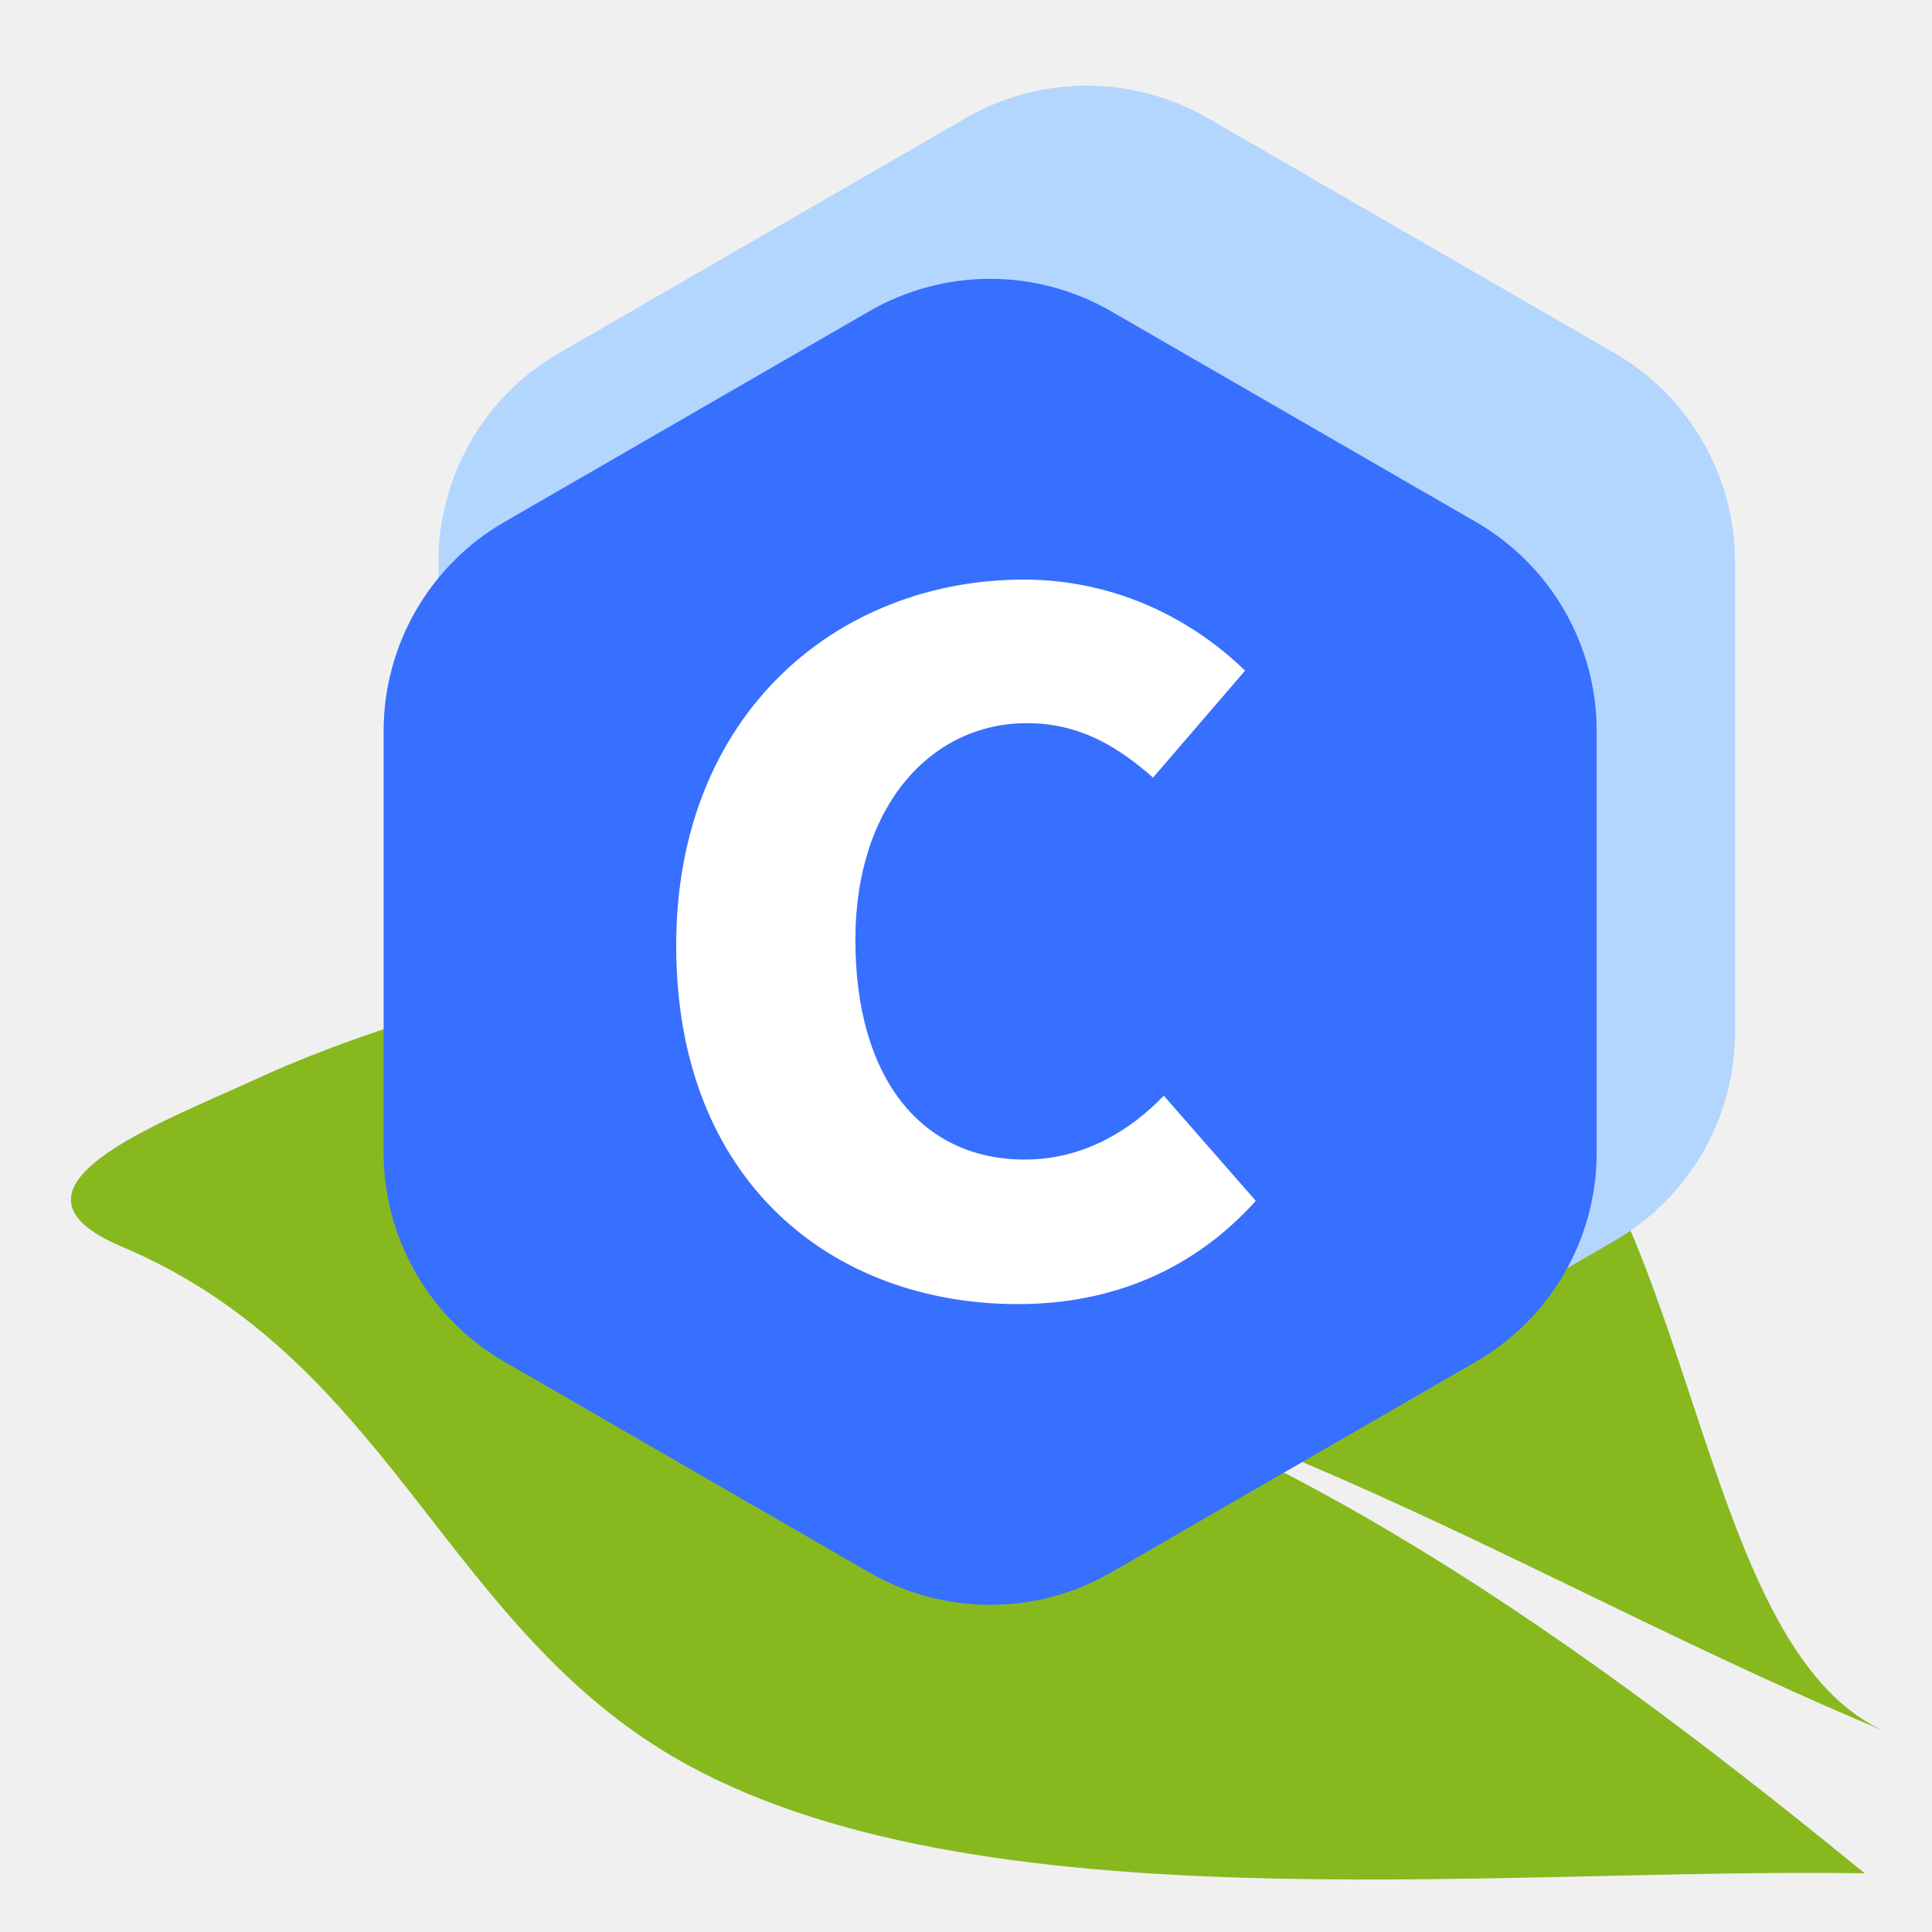
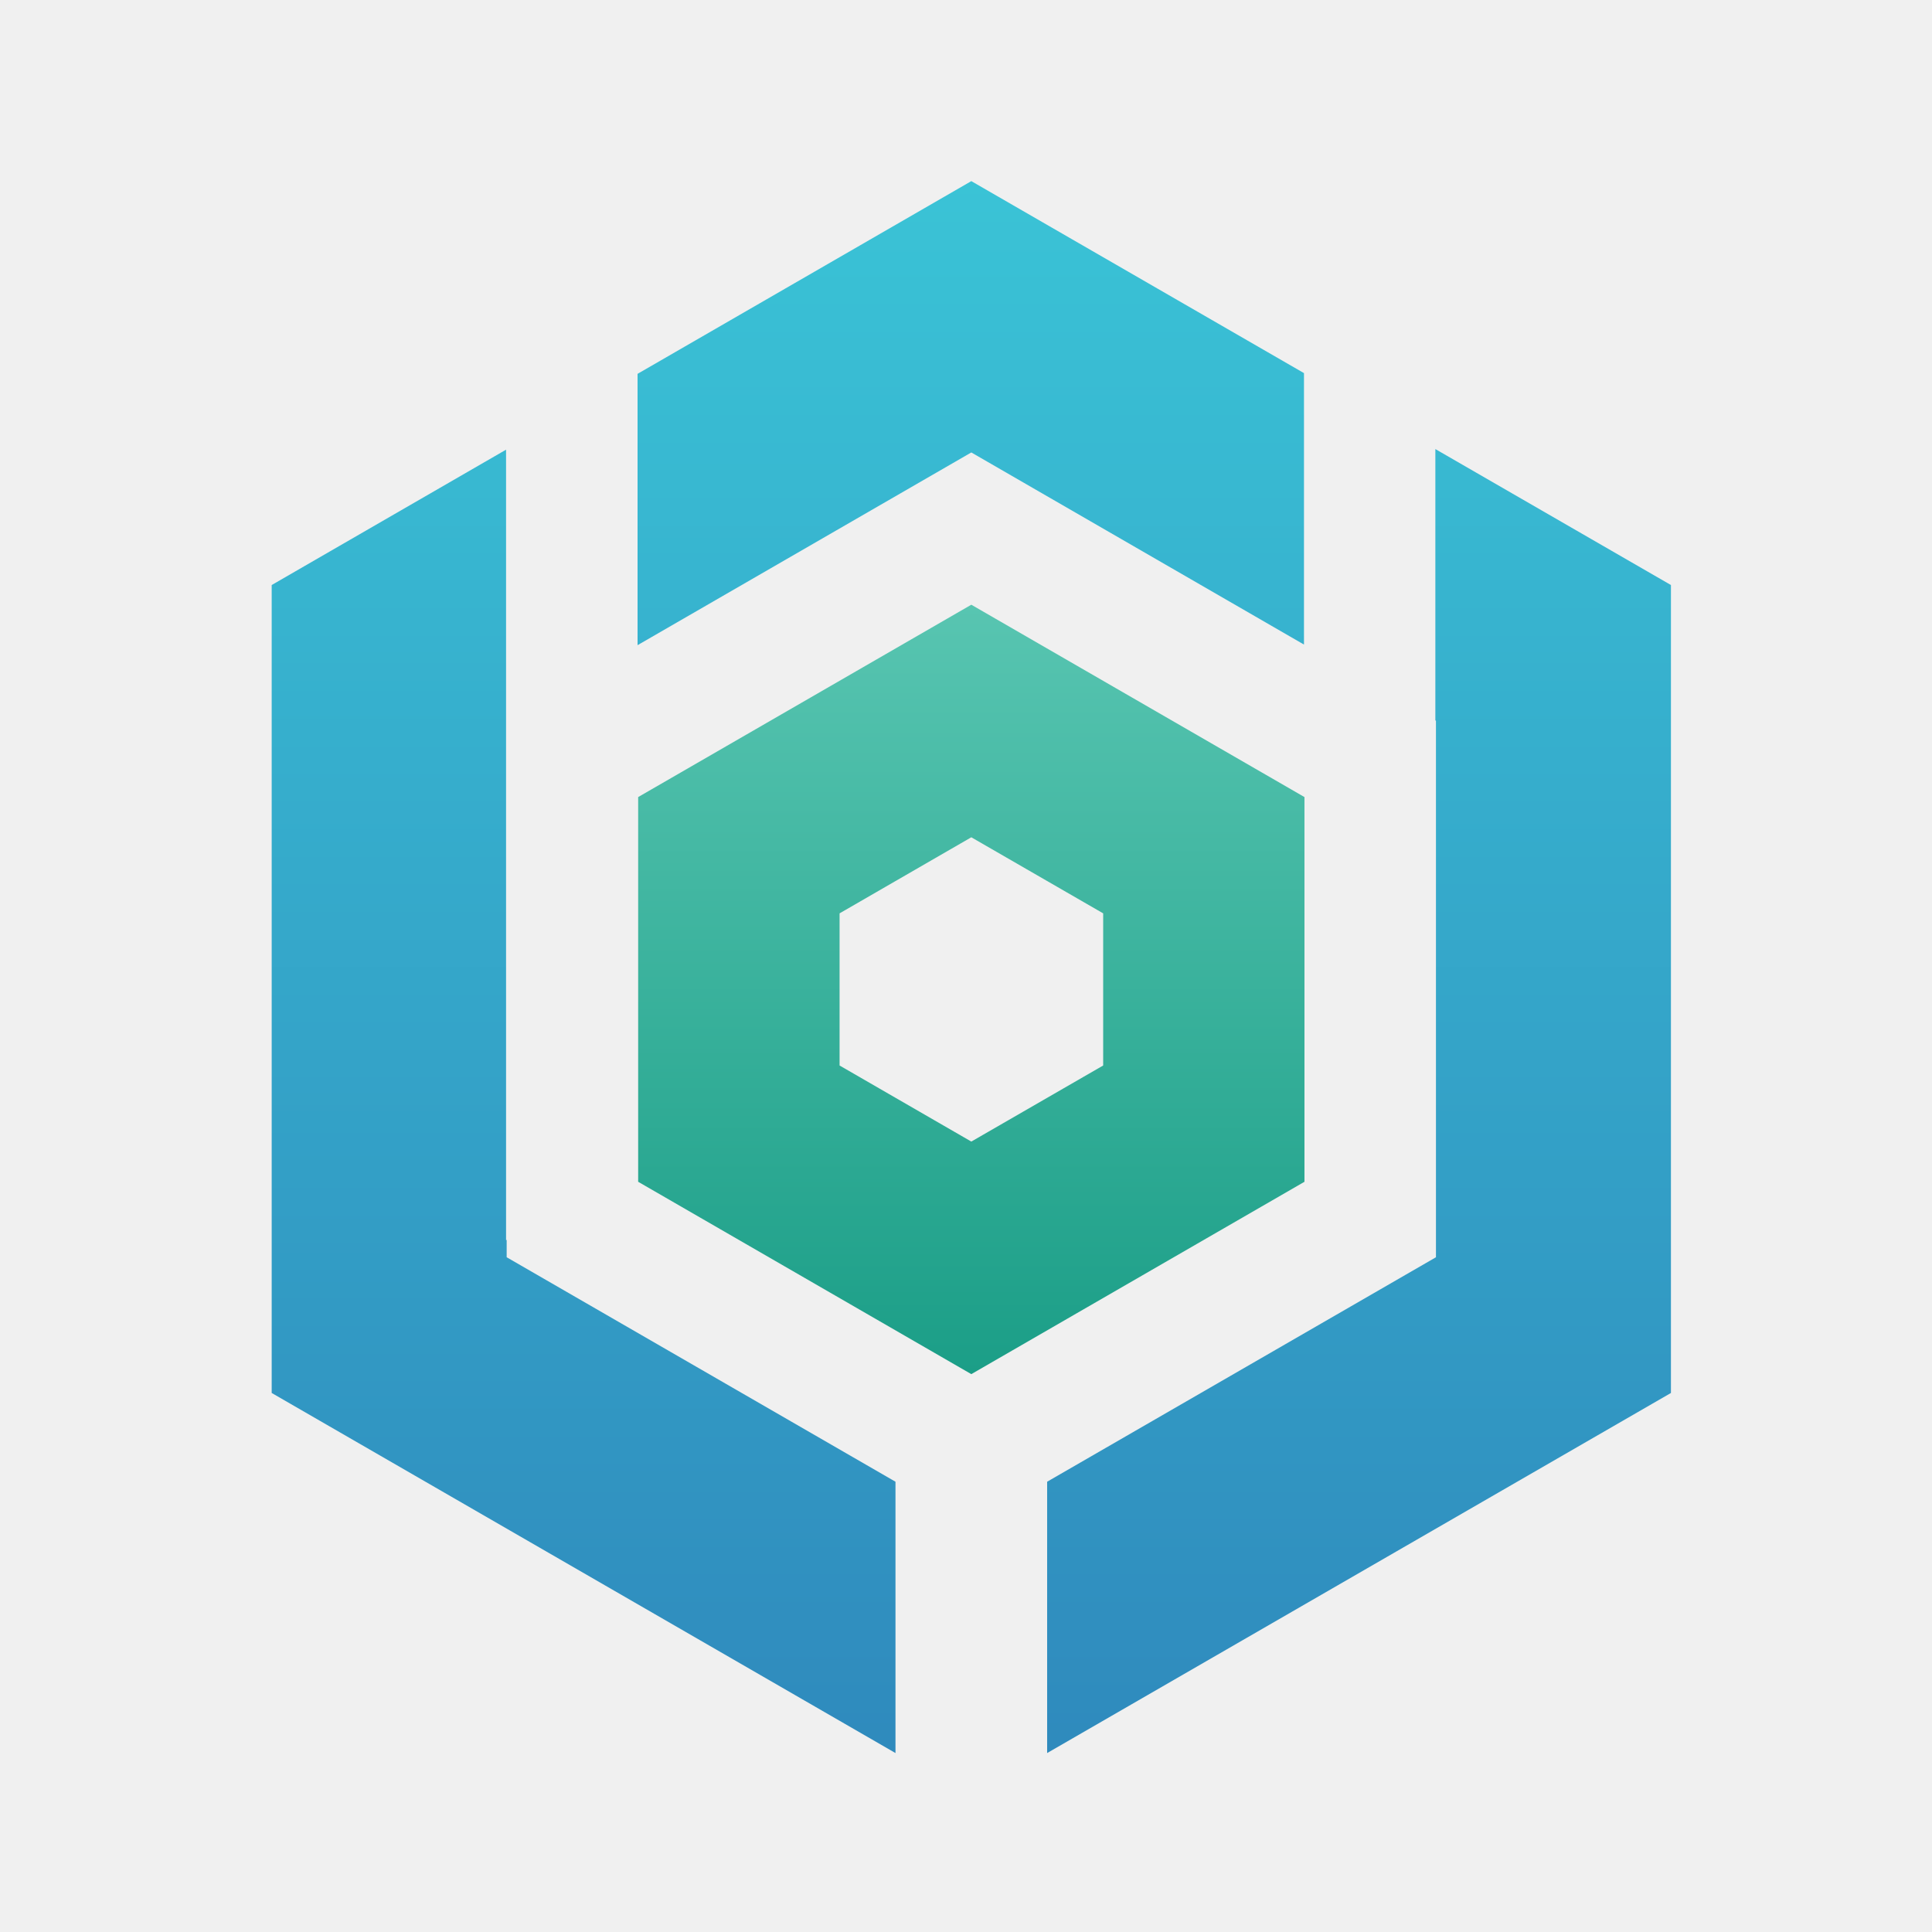
<svg xmlns="http://www.w3.org/2000/svg" width="16" height="16" viewBox="0 0 16 16" fill="none">
-   <path d="M3.352 8.466C4.725 8.023 6.304 7.739 7.601 7.619C9.327 7.46 11.052 7.689 12.341 8.559C14.07 9.725 13.998 13.668 15.636 14.349C12.857 13.194 10.537 11.654 7.342 11.014C10.386 11.559 13.326 13.787 15.443 15.514C12.333 15.462 7.873 16.001 5.452 14.474C3.647 13.335 3.163 11.234 1.008 10.324C-0.137 9.84 1.338 9.297 2.086 8.952C2.474 8.772 2.902 8.61 3.352 8.466Z" fill="#87B91F" />
-   <path d="M8 0.977C8.619 0.62 9.381 0.62 10 0.977L13.369 2.923C13.988 3.28 14.369 3.94 14.369 4.655V8.545C14.369 9.26 13.988 9.92 13.369 10.277L10 12.223C9.381 12.58 8.619 12.58 8 12.223L4.631 10.277C4.012 9.92 3.631 9.26 3.631 8.545V4.655C3.631 3.94 4.012 3.28 4.631 2.923L8 0.977Z" fill="#B3D6FF" />
-   <path d="M7.2 2.577C7.819 2.22 8.581 2.22 9.2 2.577L12.223 4.323C12.842 4.68 13.223 5.34 13.223 6.055V9.545C13.223 10.26 12.842 10.92 12.223 11.277L9.2 13.023C8.581 13.38 7.819 13.38 7.2 13.023L4.177 11.277C3.558 10.92 3.177 10.26 3.177 9.545V6.055C3.177 5.34 3.558 4.68 4.177 4.323L7.2 2.577Z" fill="#376FFF" />
-   <path d="M8.43 10.8C6.897 10.8 5.6 9.789 5.6 7.831C5.6 5.903 6.946 4.8 8.478 4.8C9.265 4.8 9.897 5.15 10.311 5.554L9.549 6.44C9.249 6.175 8.933 5.989 8.503 5.989C7.724 5.989 7.084 6.657 7.084 7.784C7.084 8.935 7.635 9.603 8.487 9.603C8.965 9.603 9.354 9.37 9.638 9.074L10.4 9.945C9.889 10.512 9.216 10.8 8.43 10.8Z" fill="white" />
+   <path fill-rule="evenodd" clip-rule="evenodd" d="M10.803 6.601L8.044 5.008L5.285 6.601V9.787L8.044 11.38L10.803 9.787V6.601ZM9.136 7.564L8.044 6.934L6.953 7.564V8.824L8.044 9.454L9.136 8.824V7.564Z" fill="url(#paint0_linear_8088_47506)" />
+   <path fill-rule="evenodd" clip-rule="evenodd" d="M5.28 5.343L8.044 3.747L10.799 5.338V3.09L8.044 1.5L5.28 3.096L5.28 5.343ZM4.196 10.269H4.191L4.191 3.724L2.25 4.845V11.536L7.416 14.518V12.271L4.196 10.412V10.269ZM13.838 11.536L8.672 14.518V12.271L11.892 10.412V5.969L11.887 5.966V3.719L13.838 4.845V11.536Z" fill="url(#paint1_linear_8088_47506)" />
+   <defs>
+     <linearGradient id="paint0_linear_8088_47506" x1="8.044" y1="5.008" x2="8.044" y2="11.38" gradientUnits="userSpaceOnUse">
+       <stop stop-color="#58C5B1" />
+       <stop offset="1" stop-color="#1B9E87" />
+     </linearGradient>
+     <linearGradient id="paint1_linear_8088_47506" x1="8.044" y1="1.5" x2="8.044" y2="14.518" gradientUnits="userSpaceOnUse">
+       <stop stop-color="#3AC3D6" />
+       <stop offset="1" stop-color="#2F8ABD" />
+     </linearGradient>
+   </defs>
</svg>
